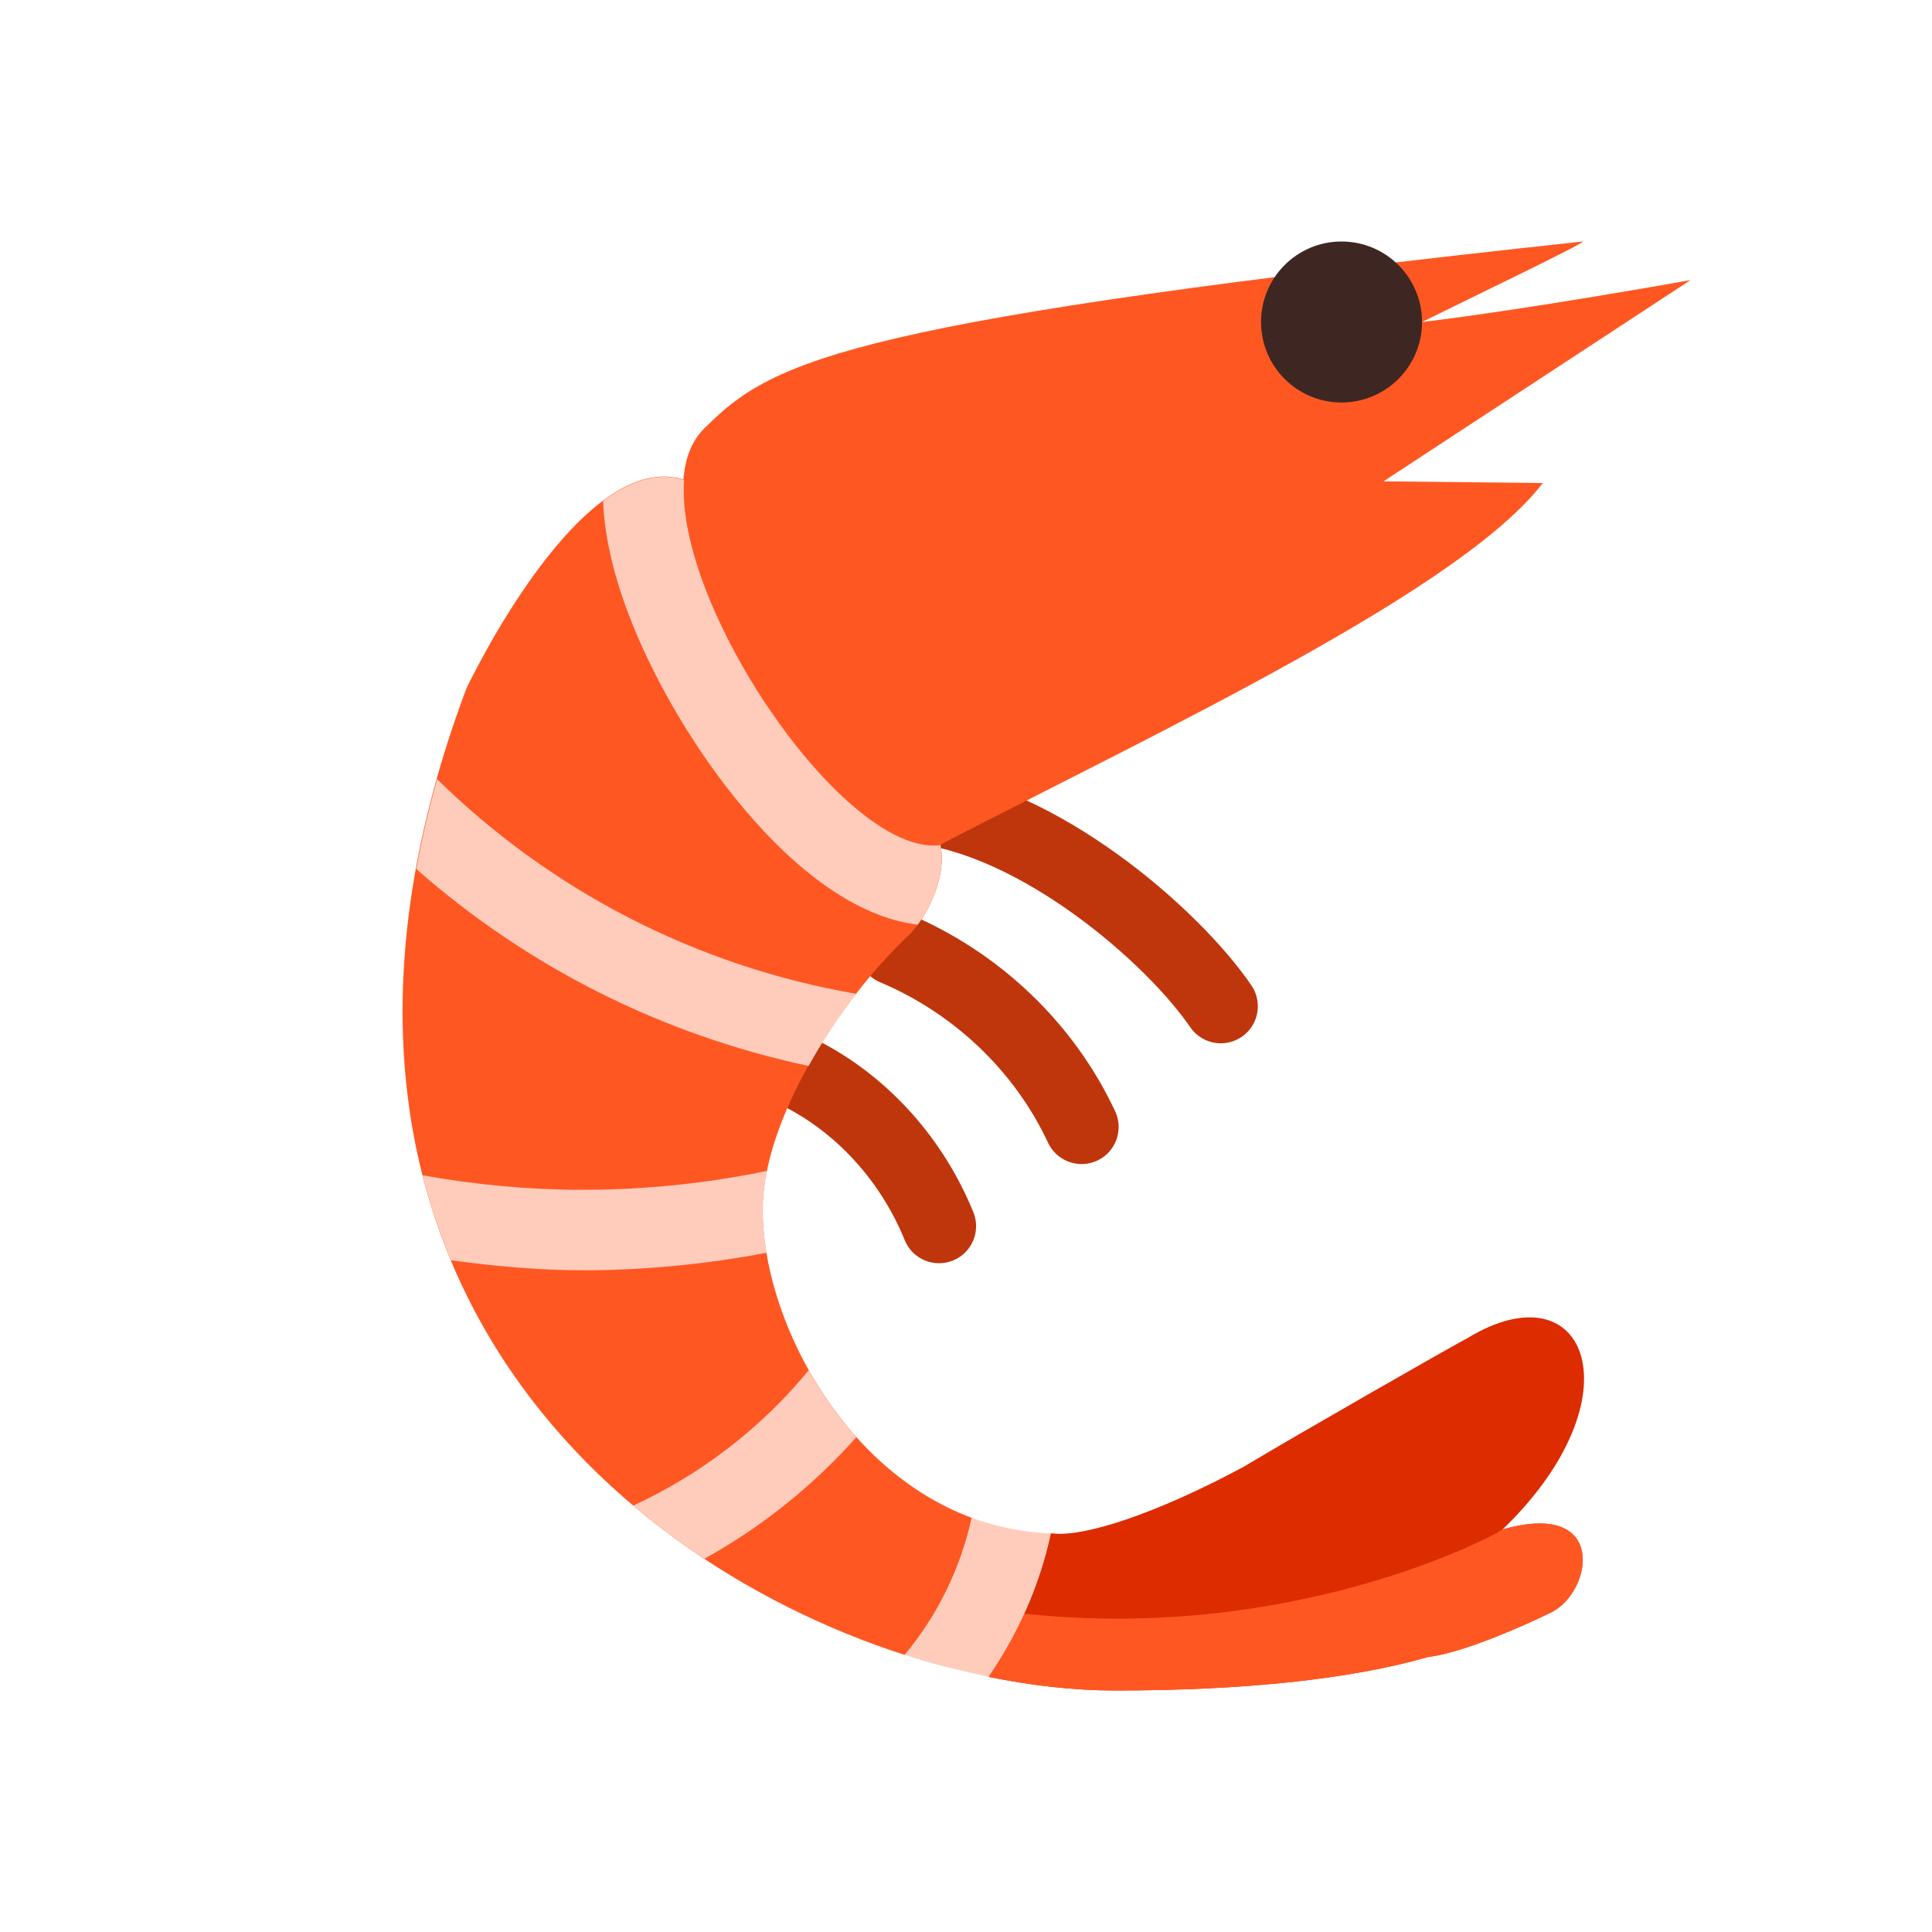
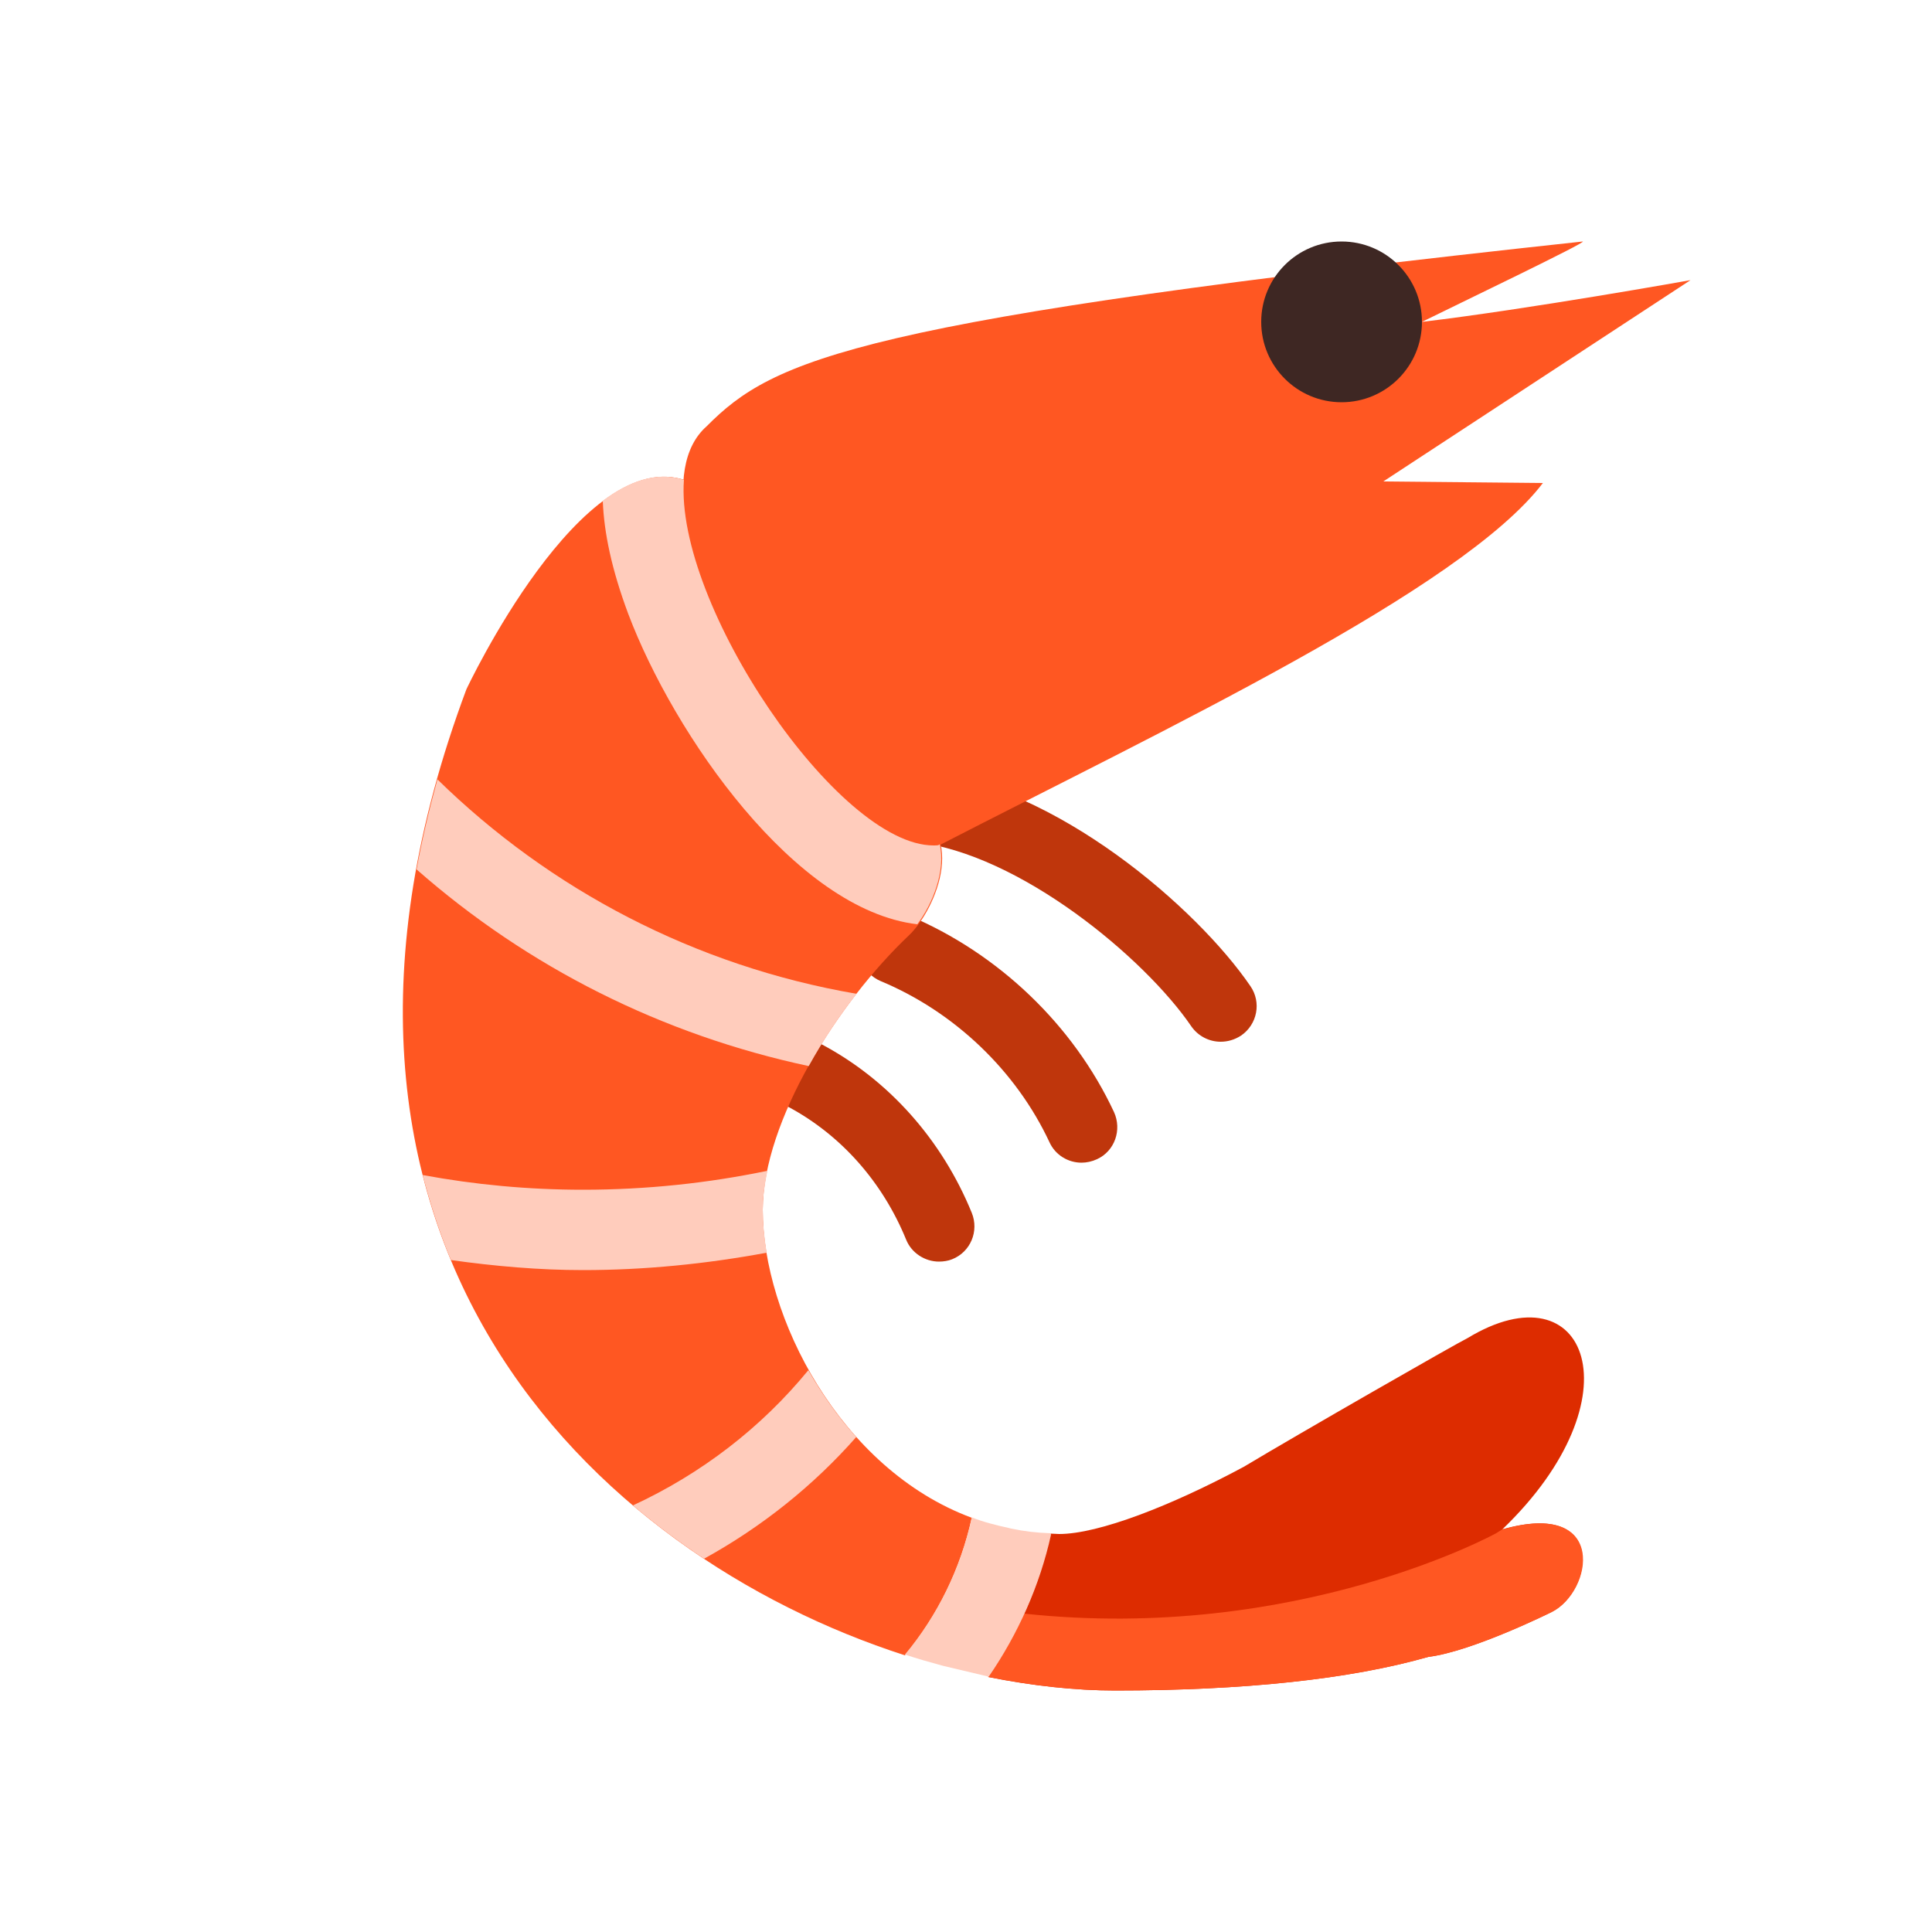
- <svg xmlns="http://www.w3.org/2000/svg" version="1.1" x="0px" y="0px" width="500" height="500" viewBox="0 0 48 48" enable-background="new 0 0 48 48" xml:space="preserve">
+ <svg xmlns="http://www.w3.org/2000/svg" version="1.1" id="Layer_1" x="0px" y="0px" width="500px" height="500px" viewBox="0 0 500 500" enable-background="new 0 0 500 500" xml:space="preserve">
  <g>
-     <path fill="none" stroke="#BF360C" stroke-width="1.841" stroke-linecap="round" stroke-linejoin="round" stroke-miterlimit="10" d="   M23.33,30.464c-0.642-1.578-1.814-2.933-3.321-3.736" />
-     <path fill="none" stroke="#BF360C" stroke-width="1.841" stroke-linecap="round" stroke-linejoin="round" stroke-miterlimit="10" d="   M30.33,25c-1.21-1.77-4.521-4.625-7.5-4.957" />
-     <path fill="none" stroke="#BF360C" stroke-width="1.841" stroke-linecap="round" stroke-linejoin="round" stroke-miterlimit="10" d="   M26.872,28c-0.933-1.998-2.621-3.59-4.65-4.445" />
+     <path fill="#BF360C" d="M243,326.5c-3.6,0-7.1-2.2-8.5-5.7c-6.1-14.9-16.8-27-30.4-34.3c-4.5-2.4-6.2-8-3.8-12.4   c2.4-4.5,8-6.2,12.4-3.8c17.3,9.2,31.1,24.7,38.8,43.6c1.9,4.7-0.3,10.1-5.1,12C245.4,326.3,244.2,326.5,243,326.5z" />
+     <path fill="#BF360C" d="M315.9,269.6c-2.9,0-5.8-1.4-7.6-4c-12-17.6-44.4-44.7-71.5-47.7c-5-0.6-8.7-5.1-8.1-10.2   c0.6-5,5.1-8.7,10.2-8.1c34.5,3.8,70.9,35.4,84.7,55.6c2.9,4.2,1.8,9.9-2.4,12.8C319.5,269.1,317.7,269.6,315.9,269.6z" />
+     <path fill="#BF360C" d="M279.9,300.9c-3.5,0-6.8-2-8.3-5.3c-8.6-18.4-24.5-33.7-43.7-41.7c-4.7-2-6.9-7.4-4.9-12.1   c2-4.7,7.4-6.9,12.1-4.9c23.3,9.8,42.7,28.4,53.2,50.9c2.1,4.6,0.2,10.1-4.4,12.2C282.6,300.6,281.2,300.9,279.9,300.9z" />
  </g>
-   <path fill="#DD2C00" d="M36.461,33.244c-0.277,0.139-4.17,2.362-5.56,3.196c-1.808,0.974-3.614,1.668-4.587,1.668  c-0.071,0-0.139-0.012-0.209-0.014c0,0,0,0,0.001,0l-0.01,0.043c-0.275,1.263-0.81,2.461-1.541,3.523  C25.656,41.885,26.721,42,27.704,42c3.197,0,5.838-0.277,7.784-0.834c1.092-0.135,3.058-1.111,3.058-1.111  c1.021-0.511,1.409-2.805-1.216-2.055C40.736,34.719,39.435,31.436,36.461,33.244z" />
+   <path fill="#DD2C00" d="M379.8,346.3c-2.9,1.4-43.4,24.6-57.9,33.3c-18.8,10.1-37.6,17.4-47.8,17.4c-0.7,0-1.4-0.1-2.2-0.1l0,0  l-0.1,0.4c-2.9,13.2-8.4,25.6-16.1,36.7c11.5,2.3,22.6,3.5,32.8,3.5c33.3,0,60.8-2.9,81.1-8.7c11.4-1.4,31.9-11.6,31.9-11.6  c10.6-5.3,14.7-29.2-12.7-21.4C424.3,361.7,410.8,327.5,379.8,346.3z" />
  <g>
-     <path fill="#FF5722" d="M24.143,37.711c-0.002-0.001-0.004-0.002-0.006-0.002c0.003,0.001,0.007,0.002,0.01,0.003   c-3.279-1.214-5.206-5.01-5.199-7.665c0.006-2.203,1.869-5.148,3.624-6.809C23.244,22.602,24.146,20.5,22.33,20   c-1.771-3.521-3.471-3.059-5.278-8.063C14.455,11,11.581,17.12,11.581,17.12C6.473,30.778,14.725,38.621,22.48,41.117l-0.002-0.001   C23.285,40.148,23.864,38.986,24.143,37.711z" />
-     <path fill="#FF5722" d="M37.174,38.094c0,0-4.947,2.726-11.734,1.997c-0.249,0.548-0.543,1.075-0.884,1.57   C25.656,41.885,26.721,42,27.704,42c3.197,0,5.838-0.277,7.784-0.834c1.092-0.135,3.058-1.111,3.058-1.111   c1.021-0.511,1.409-2.805-1.216-2.055c0.007-0.007,0.013-0.014,0.02-0.021L37.174,38.094z" />
-     <path fill="#FF5722" d="M34.372,11.959l7.628-5c0,0-4.012,0.723-6.67,1.041c0.834-0.416,4.133-2,3.993-2   c-18.069,1.946-20.098,2.919-21.766,4.588C15.194,12.672,20.55,21.277,23.33,21c5.571-2.875,12.985-6.356,15-9L34.372,11.959z" />
+     <path fill="#FF5722" d="M251.5,392.8C251.5,392.8,251.4,392.8,251.5,392.8L251.5,392.8c-34.1-12.6-54.2-52.2-54.1-79.8   c0.1-22.9,19.5-53.6,37.8-70.9c7-6.6,16.4-28.5-2.5-33.7c-18.4-36.7-36.2-31.9-55-84c-27.1-9.8-57,54-57,54   c-53.2,142.3,32.8,224,113.5,250l0,0C242.6,418.2,248.6,406.1,251.5,392.8z" />
+     <path fill="#FF5722" d="M387.2,396.8c0,0-51.5,28.4-122.2,20.8c-2.6,5.7-5.7,11.2-9.2,16.4c11.5,2.3,22.6,3.5,32.8,3.5   c33.3,0,60.8-2.9,81.1-8.7c11.4-1.4,31.9-11.6,31.9-11.6c10.6-5.3,14.7-29.2-12.7-21.4c0.1-0.1,0.1-0.1,0.2-0.2L387.2,396.8z" />
+     <path fill="#FF5722" d="M358,124.6l79.5-52.1c0,0-41.8,7.5-69.5,10.8c8.7-4.3,43.1-20.8,41.6-20.8   c-188.2,20.3-209.4,30.4-226.7,47.8C158.3,132,214.1,221.6,243,218.8c58-29.9,135.3-66.2,156.3-93.8L358,124.6z" />
  </g>
  <g>
-     <path fill="#FFCCBC" d="M26.106,38.095C26.105,38.095,26.105,38.095,26.106,38.095c-0.339-0.011-0.665-0.051-0.982-0.112   c-0.025-0.005-0.051-0.01-0.075-0.016c-0.311-0.064-0.612-0.147-0.902-0.255c-0.003-0.001-0.007-0.002-0.01-0.003   c0.002,0,0.004,0.001,0.006,0.002c-0.278,1.275-0.857,2.438-1.664,3.405l0.002,0.001c0.313,0.102,0.627,0.194,0.938,0.277   c0.284,0.071,0.653,0.158,1.133,0.266c0.002,0,0.003,0,0.005,0.001c0.731-1.063,1.266-2.261,1.541-3.523L26.106,38.095z" />
-     <path fill="#FFCCBC" d="M21.276,35.705c-0.459-0.512-0.858-1.074-1.187-1.662l0.001,0.002c-1.171,1.428-2.662,2.577-4.357,3.361   c0.566,0.479,1.159,0.918,1.769,1.32C18.925,37.937,20.206,36.912,21.276,35.705z" />
-     <path fill="#FFCCBC" d="M18.947,30.047c0.001-0.306,0.046-0.628,0.113-0.957c-1.479,0.307-3.009,0.47-4.577,0.47   c-1.361,0-2.691-0.128-3.985-0.36c0.188,0.736,0.424,1.439,0.704,2.111c1.098,0.149,2.197,0.249,3.281,0.249   c1.528,0,3.06-0.151,4.563-0.435C18.984,30.752,18.946,30.389,18.947,30.047z" />
-     <path fill="#FFCCBC" d="M20.089,26.483c0.349-0.627,0.753-1.237,1.187-1.796c-0.002,0.001-0.003,0.002-0.004,0.004   c-4.02-0.695-7.622-2.594-10.412-5.332c-0.215,0.764-0.386,1.509-0.516,2.233C13.124,24.037,16.457,25.709,20.089,26.483z" />
-     <path fill="#FFCCBC" d="M23.196,21.007c-2.385,0-6.431-5.998-6.199-9.08c-0.673-0.218-1.361,0.032-2.014,0.519   c0.032,0.783,0.216,1.713,0.633,2.814c1.132,2.994,4.143,7.354,7.185,7.712c0.37-0.498,0.706-1.317,0.56-1.987   c-0.01,0.006-0.021,0.011-0.03,0.016C23.286,21.004,23.241,21.007,23.196,21.007z" />
+     <path fill="#FFCCBC" d="M271.9,396.8L271.9,396.8c-3.5-0.1-6.9-0.5-10.2-1.2c-0.3-0.1-0.5-0.1-0.8-0.2c-3.2-0.7-6.4-1.5-9.4-2.7   h-0.1c0,0,0,0,0.1,0c-2.9,13.3-8.9,25.4-17.3,35.5l0,0c3.3,1.1,6.5,2,9.8,2.9c3,0.7,6.8,1.6,11.8,2.8c0,0,0,0,0.1,0   c7.6-11.1,13.2-23.6,16.1-36.7L271.9,396.8z" />
+     <path fill="#FFCCBC" d="M221.6,371.9c-4.8-5.3-8.9-11.2-12.4-17.3l0,0c-12.2,14.9-27.7,26.8-45.4,35c5.9,5,12.1,9.6,18.4,13.8   C197.1,395.2,210.5,384.5,221.6,371.9z" />
+     <path fill="#FFCCBC" d="M197.4,313c0-3.2,0.5-6.5,1.2-10c-15.4,3.2-31.3,4.9-47.7,4.9c-14.2,0-28-1.3-41.5-3.8c2,7.7,4.4,15,7.3,22   c11.4,1.6,22.9,2.6,34.2,2.6c15.9,0,31.9-1.6,47.5-4.5C197.8,320.3,197.4,316.6,197.4,313z" />
+     <path fill="#FFCCBC" d="M209.3,275.9c3.6-6.5,7.8-12.9,12.4-18.7l0,0c-41.9-7.2-79.4-27-108.5-55.5c-2.2,8-4,15.7-5.4,23.3   C136.7,250.4,171.4,267.8,209.3,275.9z" />
+     <path fill="#FFCCBC" d="M241.6,218.8c-24.8,0-67-62.5-64.6-94.6c-7-2.3-14.2,0.3-21,5.4c0.3,8.2,2.3,17.8,6.6,29.3   c11.8,31.2,43.2,76.6,74.8,80.3c3.9-5.2,7.4-13.7,5.8-20.7c-0.1,0.1-0.2,0.1-0.3,0.2C242.6,218.8,242.1,218.8,241.6,218.8z" />
  </g>
-   <circle fill="#3E2723" cx="33.33" cy="8" r="2" />
+   <circle fill="#3E2723" cx="347.2" cy="83.3" r="20.8" />
</svg>
